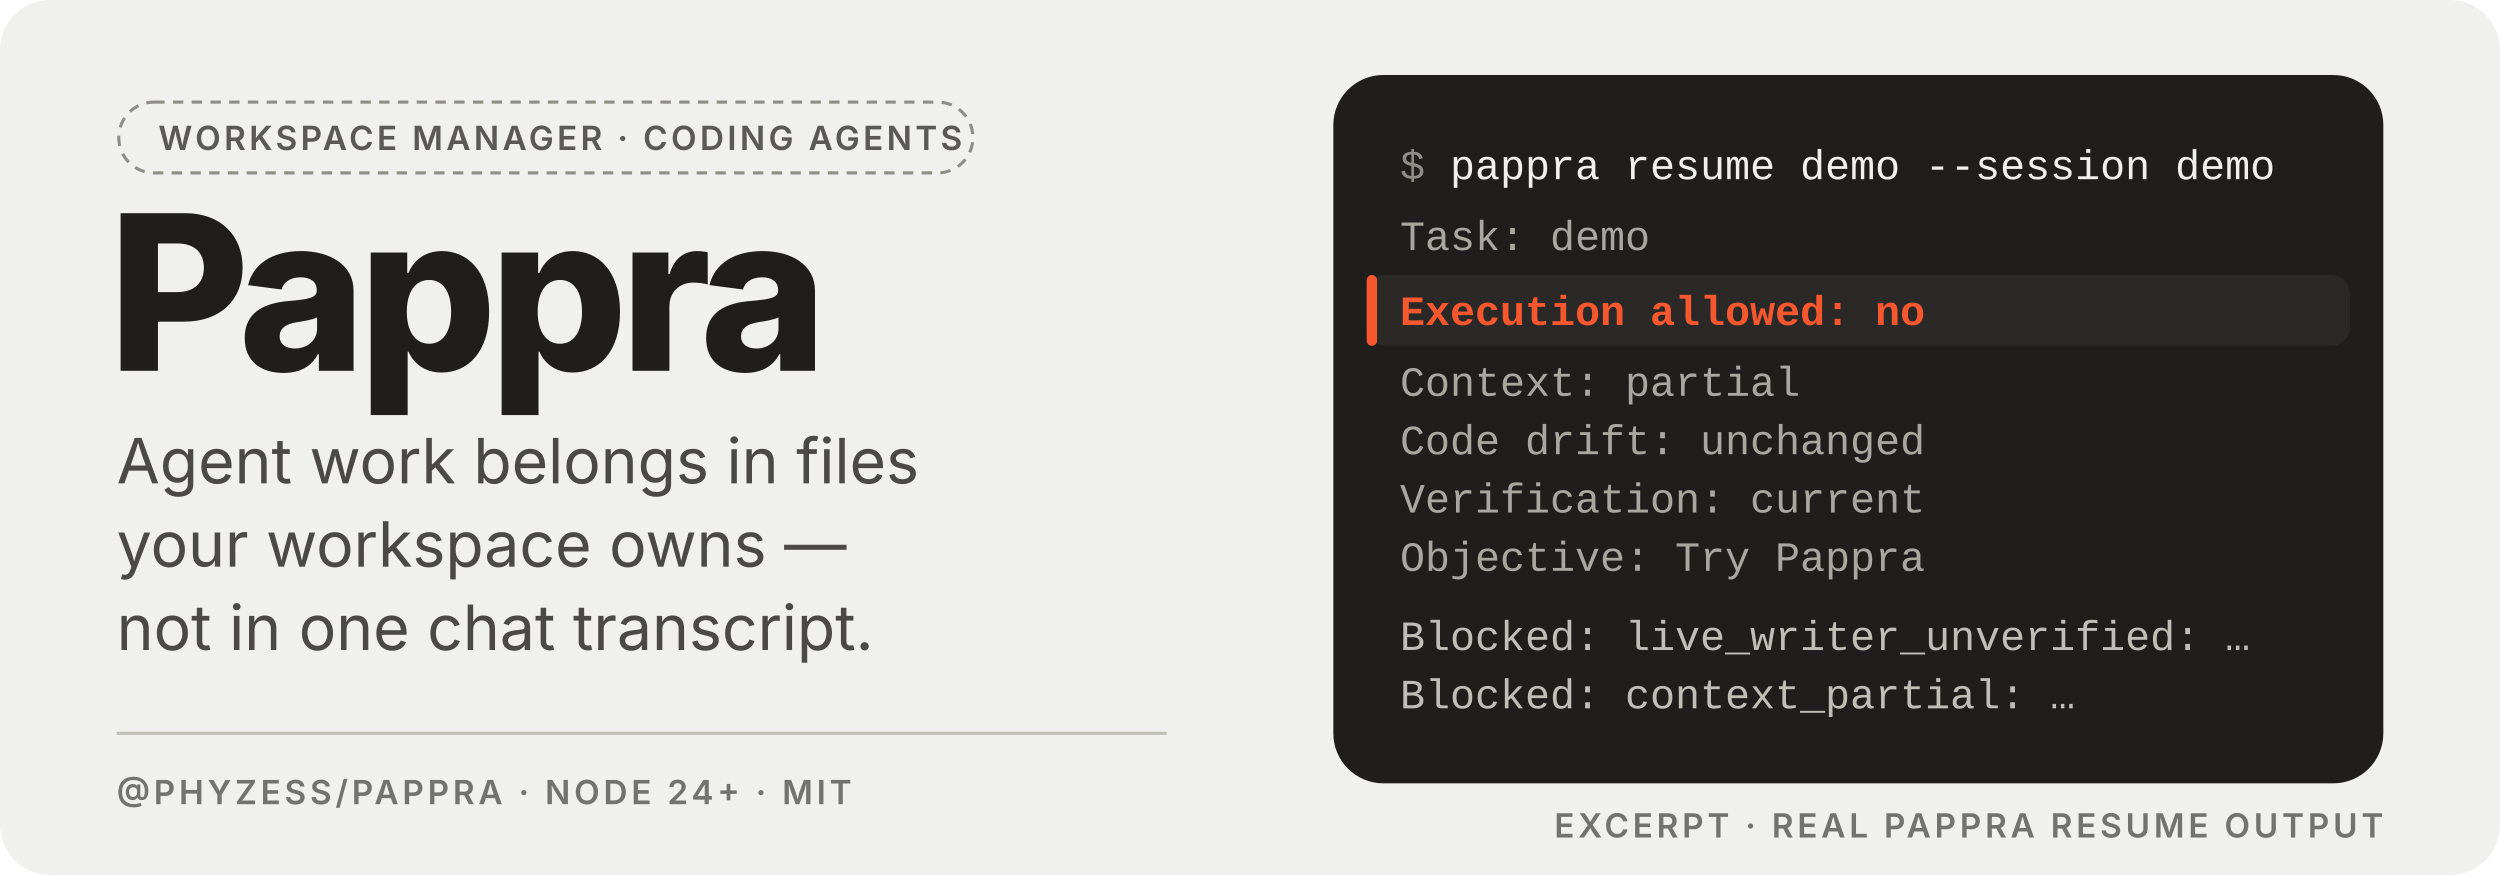
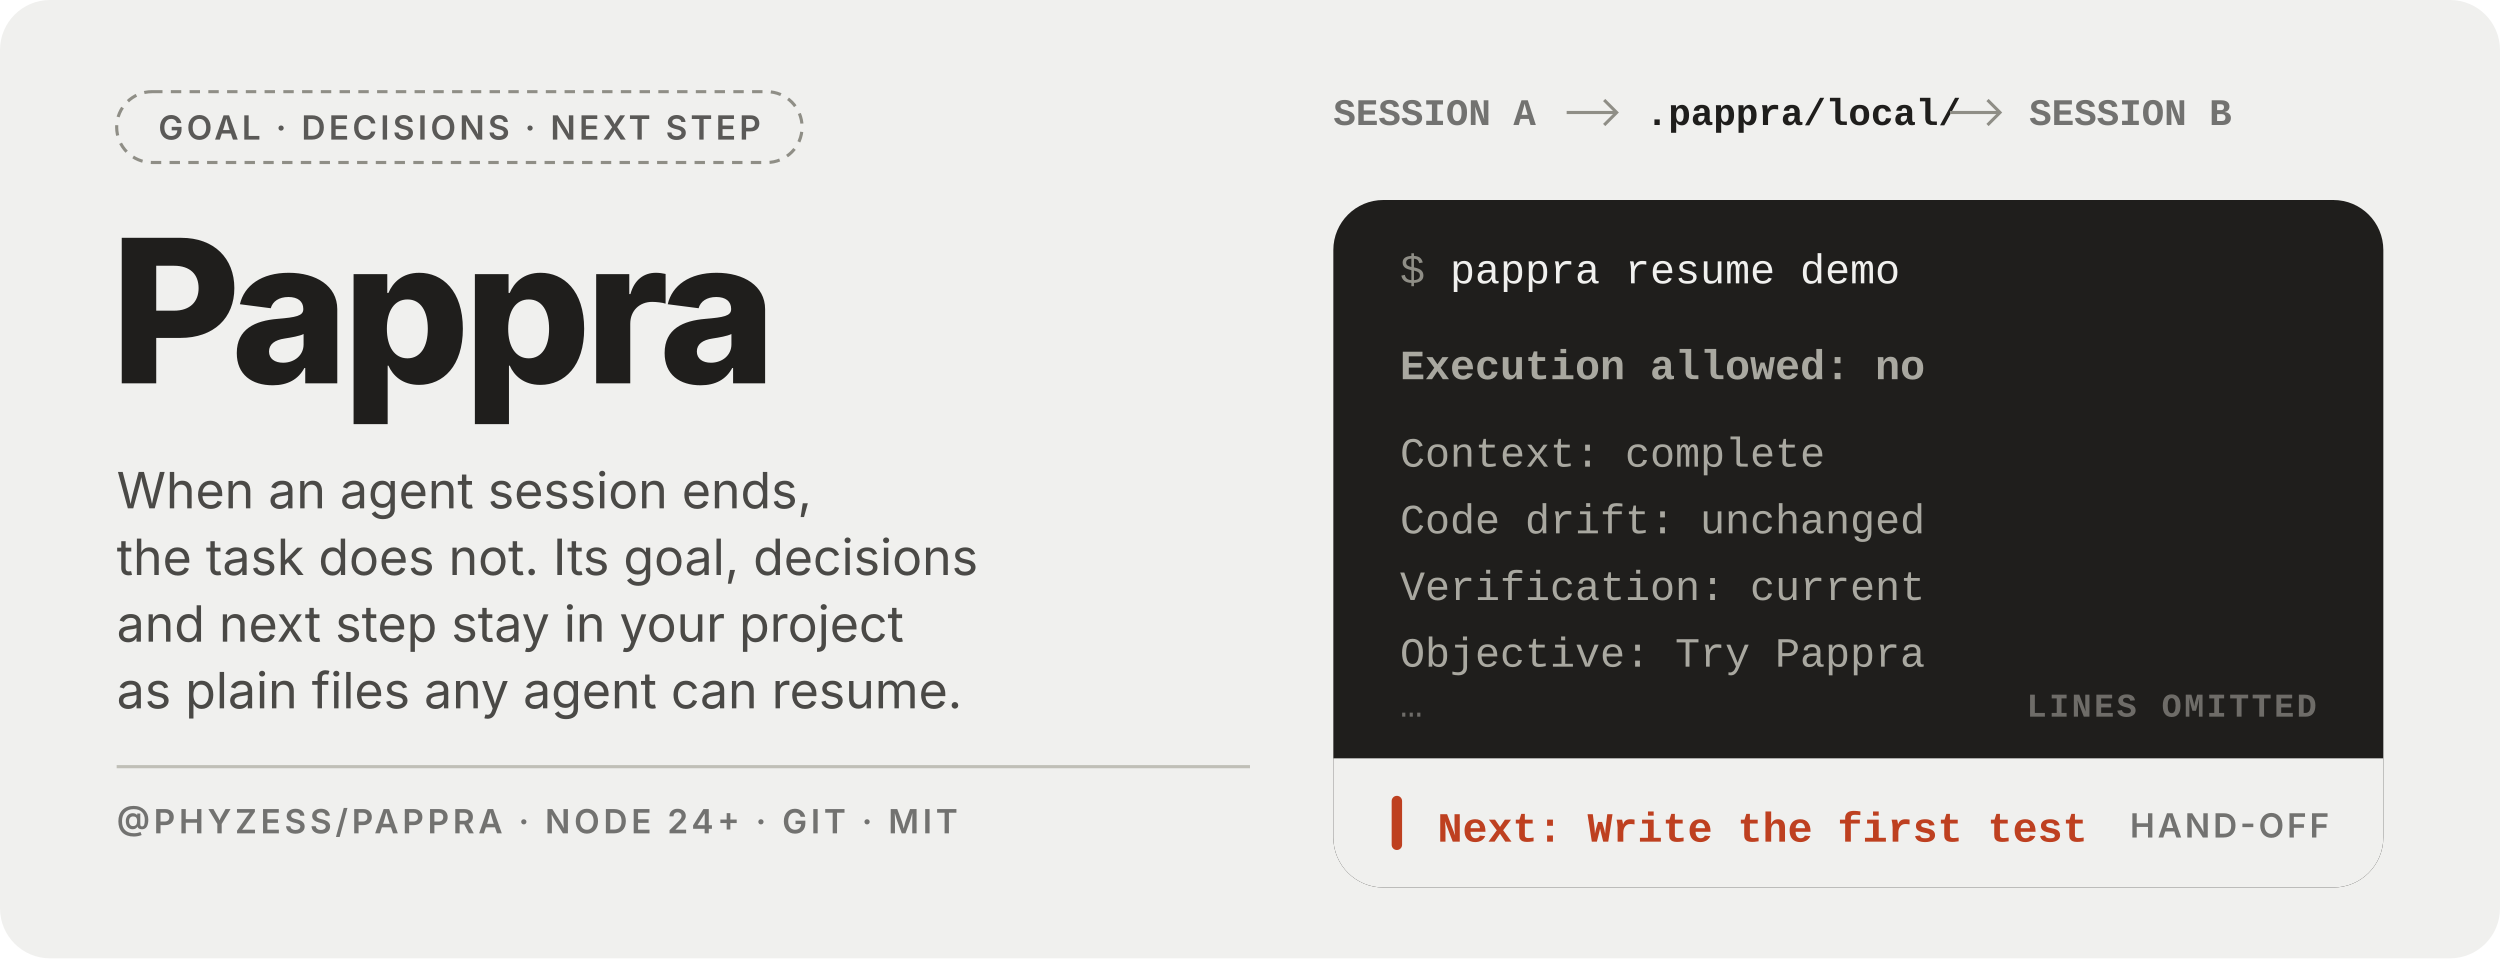
- <svg xmlns="http://www.w3.org/2000/svg" width="1200" height="420" viewBox="0 0 1200 420" role="img" aria-labelledby="title desc">
-   <rect width="1200" height="420" rx="24" fill="#F0F0EE" />
+ <svg xmlns="http://www.w3.org/2000/svg" width="1200" height="460" viewBox="0 0 1200 460" role="img" aria-labelledby="title desc">
+   <rect width="1200" height="460" rx="24" fill="#F0F0EE" />
  <g id="title-block" font-family="-apple-system, BlinkMacSystemFont, 'Segoe UI', 'PingFang SC', sans-serif">
-     <rect x="57" y="49" width="410" height="34" rx="17" fill="none" stroke="#8F8E86" stroke-width="1.5" stroke-dasharray="5 4" />
-     <text x="76" y="72" font-size="16" font-weight="600" letter-spacing="1.6" fill="#5A5957">WORKSPACE MANAGER · CODING AGENTS</text>
-     <text x="52" y="178" font-size="104" font-weight="800" letter-spacing="-3.5" fill="#1F1E1C">Pappra</text>
-     <g font-size="30" fill="#4A4946">
-       <text x="56" y="232">Agent work belongs in files</text>
-       <text x="56" y="272">your workspace owns —</text>
-       <text x="56" y="312">not in one chat transcript.</text>
+     <rect x="56" y="44" width="329" height="34" rx="17" fill="none" stroke="#8F8E86" stroke-width="1.5" stroke-dasharray="5 4" />
+     <text x="76" y="67" font-size="16" font-weight="600" letter-spacing="1.6" fill="#5A5957">GOAL · DECISIONS · NEXT STEP</text>
+     <text x="53" y="184" font-size="96" font-weight="800" letter-spacing="-3" fill="#1F1E1C">Pappra</text>
+     <g font-size="24" fill="#4A4946">
+       <text x="56" y="244">When an agent session ends,</text>
+       <text x="56" y="276">the task does not. Its goal, decisions</text>
+       <text x="56" y="308">and next step stay in your project</text>
+       <text x="56" y="340">as plain files any agent can resume.</text>
    </g>
-     <line x1="56" y1="352" x2="560" y2="352" stroke="#C0BFB7" stroke-width="1.5" />
-     <text x="56" y="386" font-size="16" font-weight="600" letter-spacing="1.8" fill="#727270">@PHYZESS/PAPPRA · NODE 24+ · MIT</text>
+     <line x1="56" y1="368" x2="600" y2="368" stroke="#C0BFB7" stroke-width="1.5" />
+     <text x="56" y="400" font-size="16" font-weight="600" letter-spacing="1.8" fill="#727270">@PHYZESS/PAPPRA · NODE 24+ · GIT · MIT</text>
+   </g>
+   <g id="handoff" font-family="ui-monospace, SFMono-Regular, Menlo, Consolas, 'Liberation Mono', monospace" font-size="18">
+     <text x="640" y="60" font-weight="600" fill="#727270">SESSION A</text>
+     <line x1="752" y1="54" x2="776" y2="54" stroke="#8F8E86" stroke-width="1.5" />
+     <path d="M770 48 L776 54 L770 60" fill="none" stroke="#8F8E86" stroke-width="1.5" />
+     <text x="790" y="60" font-weight="700" fill="#1F1E1C">.pappra/local/</text>
+     <line x1="936" y1="54" x2="960" y2="54" stroke="#8F8E86" stroke-width="1.5" />
+     <path d="M954 48 L960 54 L954 60" fill="none" stroke="#8F8E86" stroke-width="1.5" />
+     <text x="974" y="60" font-weight="600" fill="#727270">SESSION B</text>
  </g>
  <g id="project-proof">
-     <rect x="640" y="36" width="504" height="340" rx="24" fill="#1F1E1C" />
-     <g font-family="ui-monospace, SFMono-Regular, Menlo, Consolas, 'Liberation Mono', monospace" font-size="20">
-       <text x="672" y="86" fill="#F0F0EE">
-         <tspan fill="#8F8E86">$</tspan> pappra resume demo --session demo</text>
-       <text x="672" y="120" fill="#A9A8A0">Task: demo</text>
-       <rect x="656" y="132" width="472" height="34" rx="9" fill="#2B2927" />
-       <rect x="656" y="132" width="5" height="34" rx="2.5" fill="#F5572F" />
-       <text x="672" y="156" font-weight="700" fill="#F5572F">Execution allowed: no</text>
-       <g fill="#A9A8A0">
-         <text x="672" y="190">Context: partial</text>
-         <text x="672" y="218">Code drift: unchanged</text>
-         <text x="672" y="246">Verification: current</text>
-         <text x="672" y="274">Objective: Try Pappra</text>
+     <rect x="640" y="96" width="504" height="330" rx="24" fill="#1F1E1C" />
+     <g font-family="ui-monospace, SFMono-Regular, Menlo, Consolas, 'Liberation Mono', monospace">
+       <text x="672" y="136" font-size="20" fill="#F0F0EE">
+         <tspan fill="#8F8E86">$</tspan> pappra resume demo</text>
+       <text x="672" y="182" font-size="20" font-weight="600" fill="#A9A8A0">Execution allowed: no</text>
+       <g font-size="20" fill="#A9A8A0">
+         <text x="672" y="224">Context: complete</text>
+         <text x="672" y="256">Code drift: unchanged</text>
+         <text x="672" y="288">Verification: current</text>
+         <text x="672" y="320">Objective: Try Pappra</text>
      </g>
-       <g fill="#C0BFB7">
-         <text x="672" y="312">Blocked: live_writer_unverified: …</text>
-         <text x="672" y="340">Blocked: context_partial: …</text>
-       </g>
-       <rect x="672" y="352" width="12" height="2" fill="#F0F0EE" opacity="0" />
+       <text x="672" y="344" font-size="18" fill="#6E6C68">…</text>
+       <text x="1112" y="344" text-anchor="end" font-size="16" font-weight="600" letter-spacing="1.2" fill="#6E6C68">LINES OMITTED</text>
    </g>
-     <text x="1144" y="402" text-anchor="end" font-family="-apple-system, BlinkMacSystemFont, 'Segoe UI', 'PingFang SC', sans-serif" font-size="16" font-weight="600" letter-spacing="1.8" fill="#727270">EXCERPT · REAL PAPPRA RESUME OUTPUT</text>
+     <path d="M640 364 H1144 V402 A24 24 0 0 1 1120 426 H664 A24 24 0 0 1 640 402 Z" fill="#F0F0EE" />
+     <rect x="668" y="382" width="5" height="26" rx="2.5" fill="#BE4020" />
+     <text x="690" y="404" font-family="ui-monospace, SFMono-Regular, Menlo, Consolas, 'Liberation Mono', monospace" font-size="20" font-weight="700" fill="#BE4020">Next: Write the first test</text>
+     <text x="1118" y="402" text-anchor="end" font-family="-apple-system, BlinkMacSystemFont, 'Segoe UI', 'PingFang SC', sans-serif" font-size="16" font-weight="600" letter-spacing="1.4" fill="#727270">HAND-OFF</text>
  </g>
</svg>
